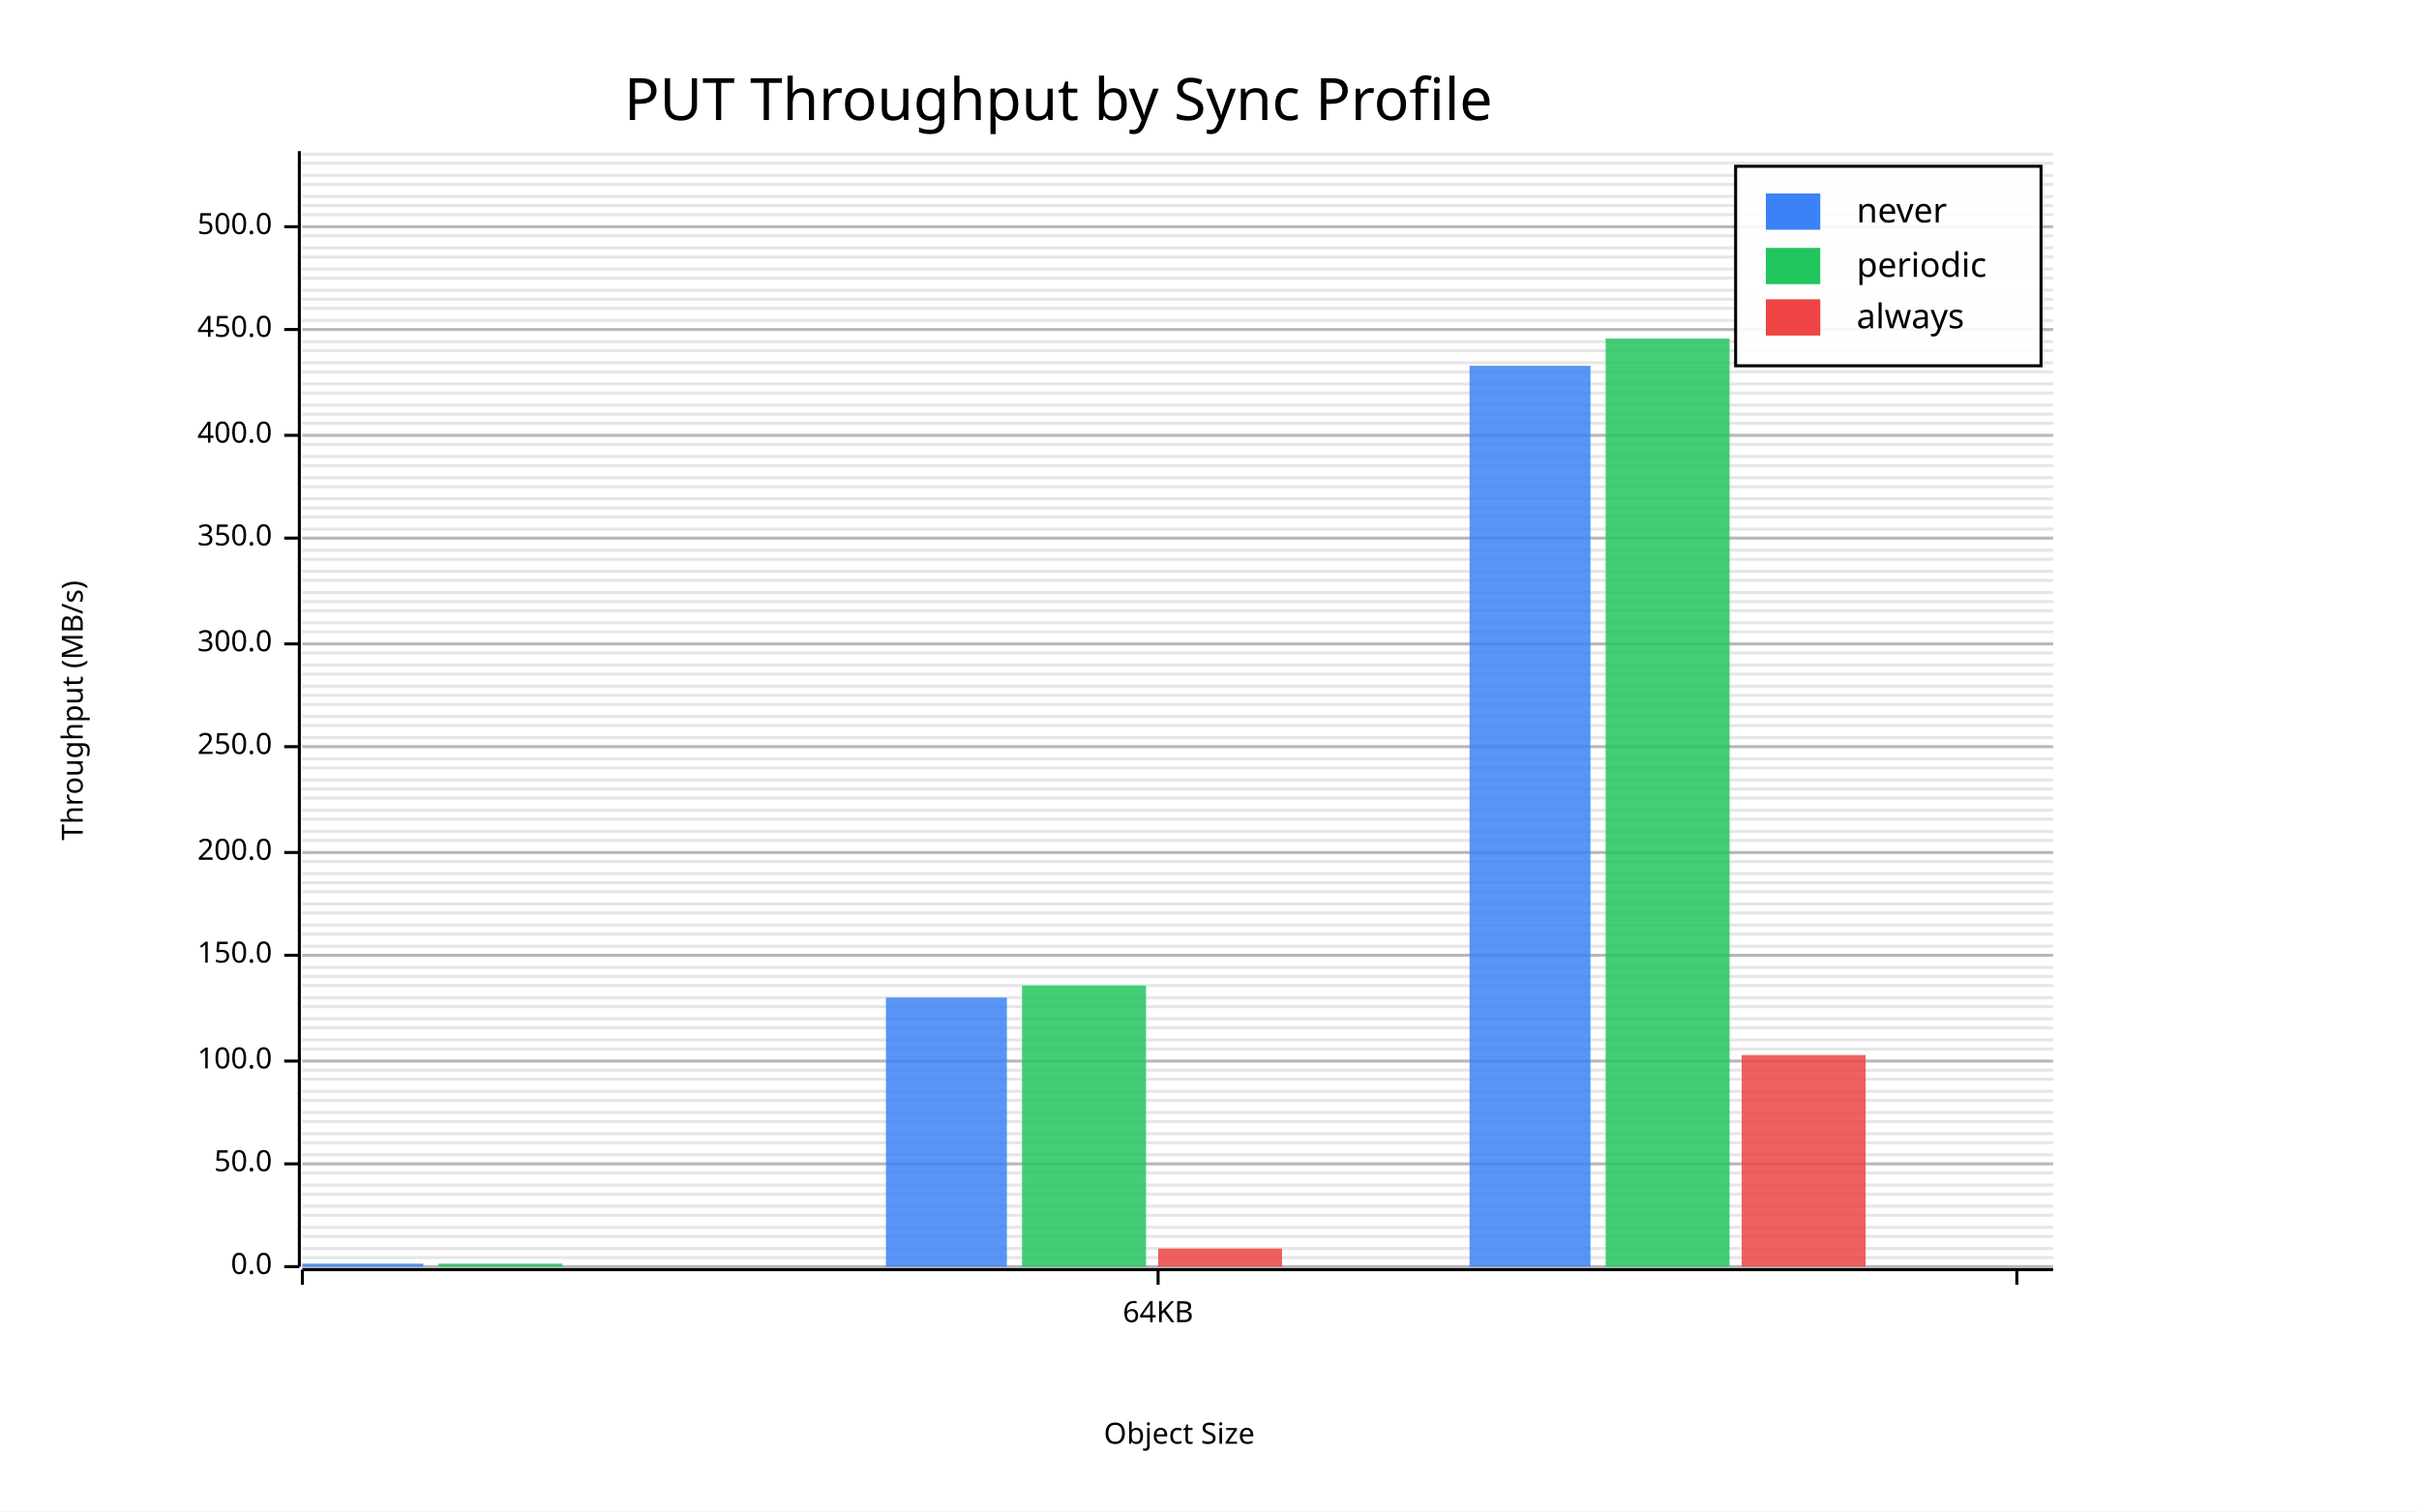
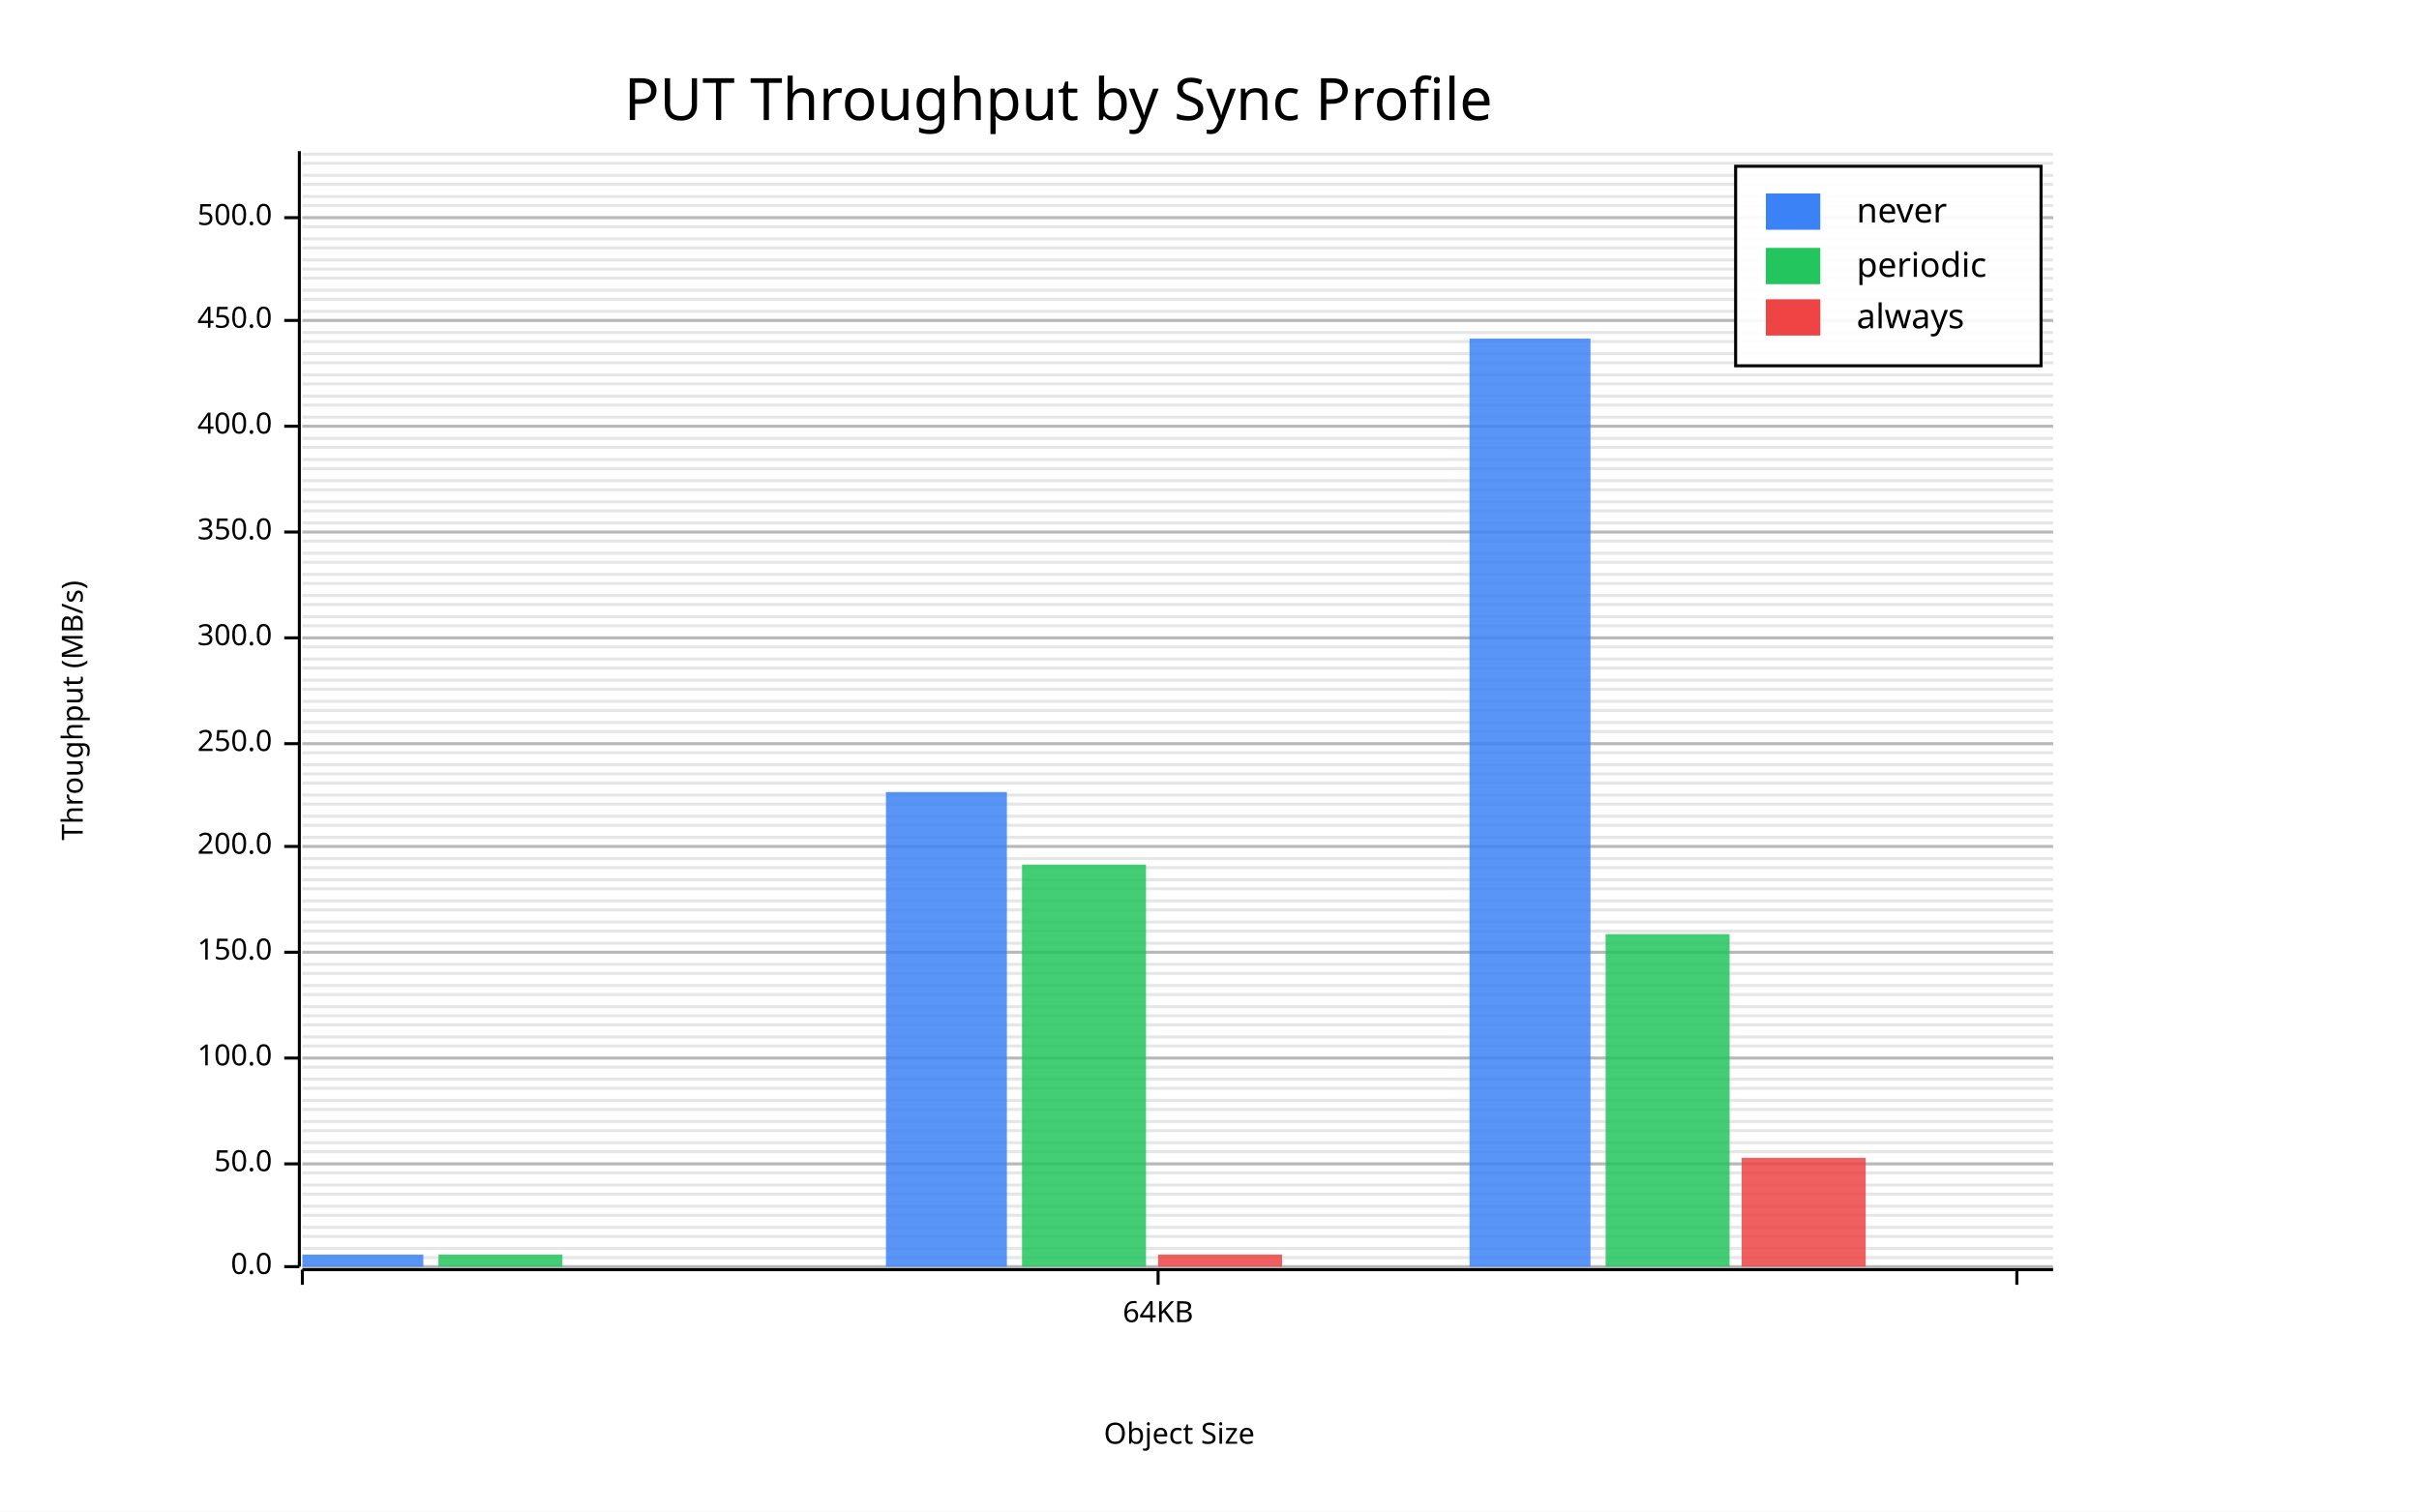
<svg xmlns="http://www.w3.org/2000/svg" width="800" height="500" viewBox="0 0 800 500">
  <rect x="0" y="0" width="800" height="500" opacity="1" fill="#FFFFFF" stroke="none" />
  <text x="350" y="25" dy="0.76em" text-anchor="middle" font-family="sans-serif" font-size="19.355" opacity="1" fill="#000000">
PUT Throughput by Sync Profile
</text>
  <line opacity="0.1" stroke="#000000" stroke-width="1" x1="100" y1="419" x2="679" y2="419" />
  <line opacity="0.1" stroke="#000000" stroke-width="1" x1="100" y1="416" x2="679" y2="416" />
  <line opacity="0.1" stroke="#000000" stroke-width="1" x1="100" y1="413" x2="679" y2="413" />
  <line opacity="0.1" stroke="#000000" stroke-width="1" x1="100" y1="409" x2="679" y2="409" />
  <line opacity="0.1" stroke="#000000" stroke-width="1" x1="100" y1="406" x2="679" y2="406" />
  <line opacity="0.1" stroke="#000000" stroke-width="1" x1="100" y1="402" x2="679" y2="402" />
  <line opacity="0.1" stroke="#000000" stroke-width="1" x1="100" y1="399" x2="679" y2="399" />
  <line opacity="0.1" stroke="#000000" stroke-width="1" x1="100" y1="395" x2="679" y2="395" />
  <line opacity="0.1" stroke="#000000" stroke-width="1" x1="100" y1="392" x2="679" y2="392" />
  <line opacity="0.1" stroke="#000000" stroke-width="1" x1="100" y1="388" x2="679" y2="388" />
  <line opacity="0.1" stroke="#000000" stroke-width="1" x1="100" y1="385" x2="679" y2="385" />
-   <line opacity="0.1" stroke="#000000" stroke-width="1" x1="100" y1="382" x2="679" y2="382" />
+   <line opacity="0.1" stroke="#000000" stroke-width="1" x1="100" y1="381" x2="679" y2="381" />
  <line opacity="0.1" stroke="#000000" stroke-width="1" x1="100" y1="378" x2="679" y2="378" />
-   <line opacity="0.1" stroke="#000000" stroke-width="1" x1="100" y1="375" x2="679" y2="375" />
+   <line opacity="0.1" stroke="#000000" stroke-width="1" x1="100" y1="374" x2="679" y2="374" />
  <line opacity="0.1" stroke="#000000" stroke-width="1" x1="100" y1="371" x2="679" y2="371" />
-   <line opacity="0.1" stroke="#000000" stroke-width="1" x1="100" y1="368" x2="679" y2="368" />
+   <line opacity="0.1" stroke="#000000" stroke-width="1" x1="100" y1="367" x2="679" y2="367" />
  <line opacity="0.1" stroke="#000000" stroke-width="1" x1="100" y1="364" x2="679" y2="364" />
-   <line opacity="0.1" stroke="#000000" stroke-width="1" x1="100" y1="361" x2="679" y2="361" />
+   <line opacity="0.1" stroke="#000000" stroke-width="1" x1="100" y1="360" x2="679" y2="360" />
  <line opacity="0.1" stroke="#000000" stroke-width="1" x1="100" y1="357" x2="679" y2="357" />
-   <line opacity="0.1" stroke="#000000" stroke-width="1" x1="100" y1="354" x2="679" y2="354" />
-   <line opacity="0.1" stroke="#000000" stroke-width="1" x1="100" y1="351" x2="679" y2="351" />
-   <line opacity="0.1" stroke="#000000" stroke-width="1" x1="100" y1="347" x2="679" y2="347" />
-   <line opacity="0.1" stroke="#000000" stroke-width="1" x1="100" y1="344" x2="679" y2="344" />
-   <line opacity="0.1" stroke="#000000" stroke-width="1" x1="100" y1="340" x2="679" y2="340" />
-   <line opacity="0.1" stroke="#000000" stroke-width="1" x1="100" y1="337" x2="679" y2="337" />
+   <line opacity="0.1" stroke="#000000" stroke-width="1" x1="100" y1="353" x2="679" y2="353" />
+   <line opacity="0.1" stroke="#000000" stroke-width="1" x1="100" y1="350" x2="679" y2="350" />
+   <line opacity="0.1" stroke="#000000" stroke-width="1" x1="100" y1="346" x2="679" y2="346" />
+   <line opacity="0.1" stroke="#000000" stroke-width="1" x1="100" y1="343" x2="679" y2="343" />
+   <line opacity="0.1" stroke="#000000" stroke-width="1" x1="100" y1="339" x2="679" y2="339" />
+   <line opacity="0.1" stroke="#000000" stroke-width="1" x1="100" y1="336" x2="679" y2="336" />
  <line opacity="0.1" stroke="#000000" stroke-width="1" x1="100" y1="333" x2="679" y2="333" />
-   <line opacity="0.1" stroke="#000000" stroke-width="1" x1="100" y1="330" x2="679" y2="330" />
+   <line opacity="0.1" stroke="#000000" stroke-width="1" x1="100" y1="329" x2="679" y2="329" />
  <line opacity="0.1" stroke="#000000" stroke-width="1" x1="100" y1="326" x2="679" y2="326" />
-   <line opacity="0.1" stroke="#000000" stroke-width="1" x1="100" y1="323" x2="679" y2="323" />
-   <line opacity="0.1" stroke="#000000" stroke-width="1" x1="100" y1="320" x2="679" y2="320" />
-   <line opacity="0.1" stroke="#000000" stroke-width="1" x1="100" y1="316" x2="679" y2="316" />
-   <line opacity="0.1" stroke="#000000" stroke-width="1" x1="100" y1="313" x2="679" y2="313" />
-   <line opacity="0.1" stroke="#000000" stroke-width="1" x1="100" y1="309" x2="679" y2="309" />
-   <line opacity="0.1" stroke="#000000" stroke-width="1" x1="100" y1="306" x2="679" y2="306" />
-   <line opacity="0.1" stroke="#000000" stroke-width="1" x1="100" y1="302" x2="679" y2="302" />
-   <line opacity="0.1" stroke="#000000" stroke-width="1" x1="100" y1="299" x2="679" y2="299" />
-   <line opacity="0.1" stroke="#000000" stroke-width="1" x1="100" y1="295" x2="679" y2="295" />
-   <line opacity="0.1" stroke="#000000" stroke-width="1" x1="100" y1="292" x2="679" y2="292" />
-   <line opacity="0.1" stroke="#000000" stroke-width="1" x1="100" y1="289" x2="679" y2="289" />
-   <line opacity="0.1" stroke="#000000" stroke-width="1" x1="100" y1="285" x2="679" y2="285" />
-   <line opacity="0.1" stroke="#000000" stroke-width="1" x1="100" y1="282" x2="679" y2="282" />
-   <line opacity="0.1" stroke="#000000" stroke-width="1" x1="100" y1="278" x2="679" y2="278" />
-   <line opacity="0.1" stroke="#000000" stroke-width="1" x1="100" y1="275" x2="679" y2="275" />
-   <line opacity="0.1" stroke="#000000" stroke-width="1" x1="100" y1="271" x2="679" y2="271" />
-   <line opacity="0.1" stroke="#000000" stroke-width="1" x1="100" y1="268" x2="679" y2="268" />
-   <line opacity="0.1" stroke="#000000" stroke-width="1" x1="100" y1="264" x2="679" y2="264" />
-   <line opacity="0.1" stroke="#000000" stroke-width="1" x1="100" y1="261" x2="679" y2="261" />
-   <line opacity="0.1" stroke="#000000" stroke-width="1" x1="100" y1="258" x2="679" y2="258" />
-   <line opacity="0.1" stroke="#000000" stroke-width="1" x1="100" y1="254" x2="679" y2="254" />
-   <line opacity="0.1" stroke="#000000" stroke-width="1" x1="100" y1="251" x2="679" y2="251" />
-   <line opacity="0.1" stroke="#000000" stroke-width="1" x1="100" y1="247" x2="679" y2="247" />
-   <line opacity="0.1" stroke="#000000" stroke-width="1" x1="100" y1="244" x2="679" y2="244" />
-   <line opacity="0.1" stroke="#000000" stroke-width="1" x1="100" y1="240" x2="679" y2="240" />
-   <line opacity="0.1" stroke="#000000" stroke-width="1" x1="100" y1="237" x2="679" y2="237" />
-   <line opacity="0.1" stroke="#000000" stroke-width="1" x1="100" y1="233" x2="679" y2="233" />
-   <line opacity="0.1" stroke="#000000" stroke-width="1" x1="100" y1="230" x2="679" y2="230" />
-   <line opacity="0.1" stroke="#000000" stroke-width="1" x1="100" y1="227" x2="679" y2="227" />
-   <line opacity="0.1" stroke="#000000" stroke-width="1" x1="100" y1="223" x2="679" y2="223" />
-   <line opacity="0.1" stroke="#000000" stroke-width="1" x1="100" y1="220" x2="679" y2="220" />
-   <line opacity="0.1" stroke="#000000" stroke-width="1" x1="100" y1="216" x2="679" y2="216" />
-   <line opacity="0.1" stroke="#000000" stroke-width="1" x1="100" y1="213" x2="679" y2="213" />
-   <line opacity="0.1" stroke="#000000" stroke-width="1" x1="100" y1="209" x2="679" y2="209" />
-   <line opacity="0.1" stroke="#000000" stroke-width="1" x1="100" y1="206" x2="679" y2="206" />
-   <line opacity="0.1" stroke="#000000" stroke-width="1" x1="100" y1="202" x2="679" y2="202" />
-   <line opacity="0.1" stroke="#000000" stroke-width="1" x1="100" y1="199" x2="679" y2="199" />
-   <line opacity="0.1" stroke="#000000" stroke-width="1" x1="100" y1="196" x2="679" y2="196" />
-   <line opacity="0.1" stroke="#000000" stroke-width="1" x1="100" y1="192" x2="679" y2="192" />
-   <line opacity="0.1" stroke="#000000" stroke-width="1" x1="100" y1="189" x2="679" y2="189" />
-   <line opacity="0.1" stroke="#000000" stroke-width="1" x1="100" y1="185" x2="679" y2="185" />
-   <line opacity="0.1" stroke="#000000" stroke-width="1" x1="100" y1="182" x2="679" y2="182" />
-   <line opacity="0.1" stroke="#000000" stroke-width="1" x1="100" y1="178" x2="679" y2="178" />
-   <line opacity="0.1" stroke="#000000" stroke-width="1" x1="100" y1="175" x2="679" y2="175" />
-   <line opacity="0.1" stroke="#000000" stroke-width="1" x1="100" y1="171" x2="679" y2="171" />
-   <line opacity="0.1" stroke="#000000" stroke-width="1" x1="100" y1="168" x2="679" y2="168" />
-   <line opacity="0.1" stroke="#000000" stroke-width="1" x1="100" y1="165" x2="679" y2="165" />
-   <line opacity="0.1" stroke="#000000" stroke-width="1" x1="100" y1="161" x2="679" y2="161" />
-   <line opacity="0.1" stroke="#000000" stroke-width="1" x1="100" y1="158" x2="679" y2="158" />
-   <line opacity="0.1" stroke="#000000" stroke-width="1" x1="100" y1="154" x2="679" y2="154" />
-   <line opacity="0.1" stroke="#000000" stroke-width="1" x1="100" y1="151" x2="679" y2="151" />
-   <line opacity="0.1" stroke="#000000" stroke-width="1" x1="100" y1="147" x2="679" y2="147" />
-   <line opacity="0.1" stroke="#000000" stroke-width="1" x1="100" y1="144" x2="679" y2="144" />
-   <line opacity="0.1" stroke="#000000" stroke-width="1" x1="100" y1="140" x2="679" y2="140" />
-   <line opacity="0.1" stroke="#000000" stroke-width="1" x1="100" y1="137" x2="679" y2="137" />
+   <line opacity="0.1" stroke="#000000" stroke-width="1" x1="100" y1="322" x2="679" y2="322" />
+   <line opacity="0.1" stroke="#000000" stroke-width="1" x1="100" y1="319" x2="679" y2="319" />
+   <line opacity="0.1" stroke="#000000" stroke-width="1" x1="100" y1="315" x2="679" y2="315" />
+   <line opacity="0.1" stroke="#000000" stroke-width="1" x1="100" y1="312" x2="679" y2="312" />
+   <line opacity="0.1" stroke="#000000" stroke-width="1" x1="100" y1="308" x2="679" y2="308" />
+   <line opacity="0.1" stroke="#000000" stroke-width="1" x1="100" y1="305" x2="679" y2="305" />
+   <line opacity="0.1" stroke="#000000" stroke-width="1" x1="100" y1="301" x2="679" y2="301" />
+   <line opacity="0.1" stroke="#000000" stroke-width="1" x1="100" y1="298" x2="679" y2="298" />
+   <line opacity="0.1" stroke="#000000" stroke-width="1" x1="100" y1="294" x2="679" y2="294" />
+   <line opacity="0.1" stroke="#000000" stroke-width="1" x1="100" y1="291" x2="679" y2="291" />
+   <line opacity="0.1" stroke="#000000" stroke-width="1" x1="100" y1="287" x2="679" y2="287" />
+   <line opacity="0.1" stroke="#000000" stroke-width="1" x1="100" y1="284" x2="679" y2="284" />
+   <line opacity="0.1" stroke="#000000" stroke-width="1" x1="100" y1="280" x2="679" y2="280" />
+   <line opacity="0.1" stroke="#000000" stroke-width="1" x1="100" y1="277" x2="679" y2="277" />
+   <line opacity="0.1" stroke="#000000" stroke-width="1" x1="100" y1="273" x2="679" y2="273" />
+   <line opacity="0.1" stroke="#000000" stroke-width="1" x1="100" y1="270" x2="679" y2="270" />
+   <line opacity="0.1" stroke="#000000" stroke-width="1" x1="100" y1="266" x2="679" y2="266" />
+   <line opacity="0.1" stroke="#000000" stroke-width="1" x1="100" y1="263" x2="679" y2="263" />
+   <line opacity="0.1" stroke="#000000" stroke-width="1" x1="100" y1="259" x2="679" y2="259" />
+   <line opacity="0.1" stroke="#000000" stroke-width="1" x1="100" y1="256" x2="679" y2="256" />
+   <line opacity="0.1" stroke="#000000" stroke-width="1" x1="100" y1="253" x2="679" y2="253" />
+   <line opacity="0.1" stroke="#000000" stroke-width="1" x1="100" y1="249" x2="679" y2="249" />
+   <line opacity="0.1" stroke="#000000" stroke-width="1" x1="100" y1="246" x2="679" y2="246" />
+   <line opacity="0.1" stroke="#000000" stroke-width="1" x1="100" y1="242" x2="679" y2="242" />
+   <line opacity="0.1" stroke="#000000" stroke-width="1" x1="100" y1="239" x2="679" y2="239" />
+   <line opacity="0.1" stroke="#000000" stroke-width="1" x1="100" y1="235" x2="679" y2="235" />
+   <line opacity="0.1" stroke="#000000" stroke-width="1" x1="100" y1="232" x2="679" y2="232" />
+   <line opacity="0.1" stroke="#000000" stroke-width="1" x1="100" y1="228" x2="679" y2="228" />
+   <line opacity="0.1" stroke="#000000" stroke-width="1" x1="100" y1="225" x2="679" y2="225" />
+   <line opacity="0.1" stroke="#000000" stroke-width="1" x1="100" y1="221" x2="679" y2="221" />
+   <line opacity="0.1" stroke="#000000" stroke-width="1" x1="100" y1="218" x2="679" y2="218" />
+   <line opacity="0.1" stroke="#000000" stroke-width="1" x1="100" y1="214" x2="679" y2="214" />
+   <line opacity="0.1" stroke="#000000" stroke-width="1" x1="100" y1="211" x2="679" y2="211" />
+   <line opacity="0.1" stroke="#000000" stroke-width="1" x1="100" y1="207" x2="679" y2="207" />
+   <line opacity="0.1" stroke="#000000" stroke-width="1" x1="100" y1="204" x2="679" y2="204" />
+   <line opacity="0.1" stroke="#000000" stroke-width="1" x1="100" y1="200" x2="679" y2="200" />
+   <line opacity="0.1" stroke="#000000" stroke-width="1" x1="100" y1="197" x2="679" y2="197" />
+   <line opacity="0.1" stroke="#000000" stroke-width="1" x1="100" y1="193" x2="679" y2="193" />
+   <line opacity="0.1" stroke="#000000" stroke-width="1" x1="100" y1="190" x2="679" y2="190" />
+   <line opacity="0.1" stroke="#000000" stroke-width="1" x1="100" y1="186" x2="679" y2="186" />
+   <line opacity="0.1" stroke="#000000" stroke-width="1" x1="100" y1="183" x2="679" y2="183" />
+   <line opacity="0.1" stroke="#000000" stroke-width="1" x1="100" y1="179" x2="679" y2="179" />
+   <line opacity="0.1" stroke="#000000" stroke-width="1" x1="100" y1="176" x2="679" y2="176" />
+   <line opacity="0.1" stroke="#000000" stroke-width="1" x1="100" y1="173" x2="679" y2="173" />
+   <line opacity="0.1" stroke="#000000" stroke-width="1" x1="100" y1="169" x2="679" y2="169" />
+   <line opacity="0.1" stroke="#000000" stroke-width="1" x1="100" y1="166" x2="679" y2="166" />
+   <line opacity="0.1" stroke="#000000" stroke-width="1" x1="100" y1="162" x2="679" y2="162" />
+   <line opacity="0.1" stroke="#000000" stroke-width="1" x1="100" y1="159" x2="679" y2="159" />
+   <line opacity="0.1" stroke="#000000" stroke-width="1" x1="100" y1="155" x2="679" y2="155" />
+   <line opacity="0.1" stroke="#000000" stroke-width="1" x1="100" y1="152" x2="679" y2="152" />
+   <line opacity="0.1" stroke="#000000" stroke-width="1" x1="100" y1="148" x2="679" y2="148" />
+   <line opacity="0.1" stroke="#000000" stroke-width="1" x1="100" y1="145" x2="679" y2="145" />
+   <line opacity="0.1" stroke="#000000" stroke-width="1" x1="100" y1="141" x2="679" y2="141" />
+   <line opacity="0.1" stroke="#000000" stroke-width="1" x1="100" y1="138" x2="679" y2="138" />
  <line opacity="0.1" stroke="#000000" stroke-width="1" x1="100" y1="134" x2="679" y2="134" />
-   <line opacity="0.1" stroke="#000000" stroke-width="1" x1="100" y1="130" x2="679" y2="130" />
+   <line opacity="0.1" stroke="#000000" stroke-width="1" x1="100" y1="131" x2="679" y2="131" />
  <line opacity="0.1" stroke="#000000" stroke-width="1" x1="100" y1="127" x2="679" y2="127" />
-   <line opacity="0.1" stroke="#000000" stroke-width="1" x1="100" y1="123" x2="679" y2="123" />
+   <line opacity="0.1" stroke="#000000" stroke-width="1" x1="100" y1="124" x2="679" y2="124" />
  <line opacity="0.1" stroke="#000000" stroke-width="1" x1="100" y1="120" x2="679" y2="120" />
-   <line opacity="0.1" stroke="#000000" stroke-width="1" x1="100" y1="116" x2="679" y2="116" />
+   <line opacity="0.1" stroke="#000000" stroke-width="1" x1="100" y1="117" x2="679" y2="117" />
  <line opacity="0.1" stroke="#000000" stroke-width="1" x1="100" y1="113" x2="679" y2="113" />
-   <line opacity="0.1" stroke="#000000" stroke-width="1" x1="100" y1="109" x2="679" y2="109" />
+   <line opacity="0.1" stroke="#000000" stroke-width="1" x1="100" y1="110" x2="679" y2="110" />
  <line opacity="0.1" stroke="#000000" stroke-width="1" x1="100" y1="106" x2="679" y2="106" />
-   <line opacity="0.1" stroke="#000000" stroke-width="1" x1="100" y1="102" x2="679" y2="102" />
+   <line opacity="0.1" stroke="#000000" stroke-width="1" x1="100" y1="103" x2="679" y2="103" />
  <line opacity="0.1" stroke="#000000" stroke-width="1" x1="100" y1="99" x2="679" y2="99" />
  <line opacity="0.1" stroke="#000000" stroke-width="1" x1="100" y1="96" x2="679" y2="96" />
  <line opacity="0.1" stroke="#000000" stroke-width="1" x1="100" y1="92" x2="679" y2="92" />
  <line opacity="0.1" stroke="#000000" stroke-width="1" x1="100" y1="89" x2="679" y2="89" />
-   <line opacity="0.1" stroke="#000000" stroke-width="1" x1="100" y1="85" x2="679" y2="85" />
+   <line opacity="0.1" stroke="#000000" stroke-width="1" x1="100" y1="86" x2="679" y2="86" />
  <line opacity="0.1" stroke="#000000" stroke-width="1" x1="100" y1="82" x2="679" y2="82" />
-   <line opacity="0.1" stroke="#000000" stroke-width="1" x1="100" y1="78" x2="679" y2="78" />
+   <line opacity="0.1" stroke="#000000" stroke-width="1" x1="100" y1="79" x2="679" y2="79" />
  <line opacity="0.1" stroke="#000000" stroke-width="1" x1="100" y1="75" x2="679" y2="75" />
-   <line opacity="0.1" stroke="#000000" stroke-width="1" x1="100" y1="71" x2="679" y2="71" />
+   <line opacity="0.1" stroke="#000000" stroke-width="1" x1="100" y1="72" x2="679" y2="72" />
  <line opacity="0.1" stroke="#000000" stroke-width="1" x1="100" y1="68" x2="679" y2="68" />
  <line opacity="0.1" stroke="#000000" stroke-width="1" x1="100" y1="65" x2="679" y2="65" />
  <line opacity="0.1" stroke="#000000" stroke-width="1" x1="100" y1="61" x2="679" y2="61" />
  <line opacity="0.1" stroke="#000000" stroke-width="1" x1="100" y1="58" x2="679" y2="58" />
  <line opacity="0.1" stroke="#000000" stroke-width="1" x1="100" y1="54" x2="679" y2="54" />
  <line opacity="0.1" stroke="#000000" stroke-width="1" x1="100" y1="51" x2="679" y2="51" />
  <text x="20" y="235" dy="0.76em" text-anchor="middle" font-family="sans-serif" font-size="9.677" opacity="1" fill="#000000" transform="rotate(270, 20, 235)">
Throughput (MB/s)
</text>
  <text x="390" y="480" dy="-0.5ex" text-anchor="middle" font-family="sans-serif" font-size="9.677" opacity="1" fill="#000000">
Object Size
</text>
  <line opacity="0.2" stroke="#000000" stroke-width="1" x1="100" y1="419" x2="679" y2="419" />
  <line opacity="0.2" stroke="#000000" stroke-width="1" x1="100" y1="385" x2="679" y2="385" />
-   <line opacity="0.2" stroke="#000000" stroke-width="1" x1="100" y1="351" x2="679" y2="351" />
-   <line opacity="0.2" stroke="#000000" stroke-width="1" x1="100" y1="316" x2="679" y2="316" />
-   <line opacity="0.2" stroke="#000000" stroke-width="1" x1="100" y1="282" x2="679" y2="282" />
-   <line opacity="0.2" stroke="#000000" stroke-width="1" x1="100" y1="247" x2="679" y2="247" />
-   <line opacity="0.2" stroke="#000000" stroke-width="1" x1="100" y1="213" x2="679" y2="213" />
-   <line opacity="0.2" stroke="#000000" stroke-width="1" x1="100" y1="178" x2="679" y2="178" />
-   <line opacity="0.2" stroke="#000000" stroke-width="1" x1="100" y1="144" x2="679" y2="144" />
-   <line opacity="0.2" stroke="#000000" stroke-width="1" x1="100" y1="109" x2="679" y2="109" />
-   <line opacity="0.2" stroke="#000000" stroke-width="1" x1="100" y1="75" x2="679" y2="75" />
+   <line opacity="0.2" stroke="#000000" stroke-width="1" x1="100" y1="350" x2="679" y2="350" />
+   <line opacity="0.2" stroke="#000000" stroke-width="1" x1="100" y1="315" x2="679" y2="315" />
+   <line opacity="0.2" stroke="#000000" stroke-width="1" x1="100" y1="280" x2="679" y2="280" />
+   <line opacity="0.2" stroke="#000000" stroke-width="1" x1="100" y1="246" x2="679" y2="246" />
+   <line opacity="0.2" stroke="#000000" stroke-width="1" x1="100" y1="211" x2="679" y2="211" />
+   <line opacity="0.2" stroke="#000000" stroke-width="1" x1="100" y1="176" x2="679" y2="176" />
+   <line opacity="0.2" stroke="#000000" stroke-width="1" x1="100" y1="141" x2="679" y2="141" />
+   <line opacity="0.2" stroke="#000000" stroke-width="1" x1="100" y1="106" x2="679" y2="106" />
+   <line opacity="0.2" stroke="#000000" stroke-width="1" x1="100" y1="72" x2="679" y2="72" />
  <polyline fill="none" opacity="1" stroke="#000000" stroke-width="1" points="99,50 99,419 " />
  <text x="90" y="419" dy="0.5ex" text-anchor="end" font-family="sans-serif" font-size="9.677" opacity="1" fill="#000000">
0.0
</text>
  <polyline fill="none" opacity="1" stroke="#000000" stroke-width="1" points="94,419 99,419 " />
  <text x="90" y="385" dy="0.5ex" text-anchor="end" font-family="sans-serif" font-size="9.677" opacity="1" fill="#000000">
50.0
</text>
  <polyline fill="none" opacity="1" stroke="#000000" stroke-width="1" points="94,385 99,385 " />
-   <text x="90" y="351" dy="0.5ex" text-anchor="end" font-family="sans-serif" font-size="9.677" opacity="1" fill="#000000">
+   <text x="90" y="350" dy="0.5ex" text-anchor="end" font-family="sans-serif" font-size="9.677" opacity="1" fill="#000000">
100.0
</text>
-   <polyline fill="none" opacity="1" stroke="#000000" stroke-width="1" points="94,351 99,351 " />
-   <text x="90" y="316" dy="0.5ex" text-anchor="end" font-family="sans-serif" font-size="9.677" opacity="1" fill="#000000">
+   <polyline fill="none" opacity="1" stroke="#000000" stroke-width="1" points="94,350 99,350 " />
+   <text x="90" y="315" dy="0.5ex" text-anchor="end" font-family="sans-serif" font-size="9.677" opacity="1" fill="#000000">
150.0
</text>
-   <polyline fill="none" opacity="1" stroke="#000000" stroke-width="1" points="94,316 99,316 " />
-   <text x="90" y="282" dy="0.5ex" text-anchor="end" font-family="sans-serif" font-size="9.677" opacity="1" fill="#000000">
+   <polyline fill="none" opacity="1" stroke="#000000" stroke-width="1" points="94,315 99,315 " />
+   <text x="90" y="280" dy="0.5ex" text-anchor="end" font-family="sans-serif" font-size="9.677" opacity="1" fill="#000000">
200.0
</text>
-   <polyline fill="none" opacity="1" stroke="#000000" stroke-width="1" points="94,282 99,282 " />
-   <text x="90" y="247" dy="0.5ex" text-anchor="end" font-family="sans-serif" font-size="9.677" opacity="1" fill="#000000">
+   <polyline fill="none" opacity="1" stroke="#000000" stroke-width="1" points="94,280 99,280 " />
+   <text x="90" y="246" dy="0.5ex" text-anchor="end" font-family="sans-serif" font-size="9.677" opacity="1" fill="#000000">
250.0
</text>
-   <polyline fill="none" opacity="1" stroke="#000000" stroke-width="1" points="94,247 99,247 " />
-   <text x="90" y="213" dy="0.5ex" text-anchor="end" font-family="sans-serif" font-size="9.677" opacity="1" fill="#000000">
+   <polyline fill="none" opacity="1" stroke="#000000" stroke-width="1" points="94,246 99,246 " />
+   <text x="90" y="211" dy="0.5ex" text-anchor="end" font-family="sans-serif" font-size="9.677" opacity="1" fill="#000000">
300.0
</text>
-   <polyline fill="none" opacity="1" stroke="#000000" stroke-width="1" points="94,213 99,213 " />
-   <text x="90" y="178" dy="0.5ex" text-anchor="end" font-family="sans-serif" font-size="9.677" opacity="1" fill="#000000">
+   <polyline fill="none" opacity="1" stroke="#000000" stroke-width="1" points="94,211 99,211 " />
+   <text x="90" y="176" dy="0.5ex" text-anchor="end" font-family="sans-serif" font-size="9.677" opacity="1" fill="#000000">
350.0
</text>
-   <polyline fill="none" opacity="1" stroke="#000000" stroke-width="1" points="94,178 99,178 " />
-   <text x="90" y="144" dy="0.5ex" text-anchor="end" font-family="sans-serif" font-size="9.677" opacity="1" fill="#000000">
+   <polyline fill="none" opacity="1" stroke="#000000" stroke-width="1" points="94,176 99,176 " />
+   <text x="90" y="141" dy="0.5ex" text-anchor="end" font-family="sans-serif" font-size="9.677" opacity="1" fill="#000000">
400.0
</text>
-   <polyline fill="none" opacity="1" stroke="#000000" stroke-width="1" points="94,144 99,144 " />
-   <text x="90" y="109" dy="0.5ex" text-anchor="end" font-family="sans-serif" font-size="9.677" opacity="1" fill="#000000">
+   <polyline fill="none" opacity="1" stroke="#000000" stroke-width="1" points="94,141 99,141 " />
+   <text x="90" y="106" dy="0.5ex" text-anchor="end" font-family="sans-serif" font-size="9.677" opacity="1" fill="#000000">
450.0
</text>
-   <polyline fill="none" opacity="1" stroke="#000000" stroke-width="1" points="94,109 99,109 " />
-   <text x="90" y="75" dy="0.5ex" text-anchor="end" font-family="sans-serif" font-size="9.677" opacity="1" fill="#000000">
+   <polyline fill="none" opacity="1" stroke="#000000" stroke-width="1" points="94,106 99,106 " />
+   <text x="90" y="72" dy="0.5ex" text-anchor="end" font-family="sans-serif" font-size="9.677" opacity="1" fill="#000000">
500.0
</text>
-   <polyline fill="none" opacity="1" stroke="#000000" stroke-width="1" points="94,75 99,75 " />
+   <polyline fill="none" opacity="1" stroke="#000000" stroke-width="1" points="94,72 99,72 " />
  <polyline fill="none" opacity="1" stroke="#000000" stroke-width="1" points="100,420 679,420 " />
  <text x="100" y="430" dy="0.76em" text-anchor="middle" font-family="sans-serif" font-size="9.677" opacity="1" fill="#000000">

</text>
  <polyline fill="none" opacity="1" stroke="#000000" stroke-width="1" points="100,420 100,425 " />
  <text x="383" y="430" dy="0.76em" text-anchor="middle" font-family="sans-serif" font-size="9.677" opacity="1" fill="#000000">
64KB
</text>
  <polyline fill="none" opacity="1" stroke="#000000" stroke-width="1" points="383,420 383,425 " />
  <text x="667" y="430" dy="0.76em" text-anchor="middle" font-family="sans-serif" font-size="9.677" opacity="1" fill="#000000">

</text>
  <polyline fill="none" opacity="1" stroke="#000000" stroke-width="1" points="667,420 667,425 " />
-   <rect x="100" y="418" width="40" height="1" opacity="0.85" fill="#3B82F6" stroke="none" />
-   <rect x="293" y="330" width="40" height="89" opacity="0.85" fill="#3B82F6" stroke="none" />
-   <rect x="486" y="121" width="40" height="298" opacity="0.85" fill="#3B82F6" stroke="none" />
-   <rect x="145" y="418" width="41" height="1" opacity="0.85" fill="#22C55E" stroke="none" />
-   <rect x="338" y="326" width="41" height="93" opacity="0.85" fill="#22C55E" stroke="none" />
-   <rect x="531" y="112" width="41" height="307" opacity="0.85" fill="#22C55E" stroke="none" />
+   <rect x="100" y="415" width="40" height="4" opacity="0.85" fill="#3B82F6" stroke="none" />
+   <rect x="293" y="262" width="40" height="157" opacity="0.85" fill="#3B82F6" stroke="none" />
+   <rect x="486" y="112" width="40" height="307" opacity="0.85" fill="#3B82F6" stroke="none" />
+   <rect x="145" y="415" width="41" height="4" opacity="0.85" fill="#22C55E" stroke="none" />
+   <rect x="338" y="286" width="41" height="133" opacity="0.85" fill="#22C55E" stroke="none" />
+   <rect x="531" y="309" width="41" height="110" opacity="0.85" fill="#22C55E" stroke="none" />
  <rect x="190" y="419" width="41" height="0" opacity="0.85" fill="#EF4444" stroke="none" />
-   <rect x="383" y="413" width="41" height="6" opacity="0.85" fill="#EF4444" stroke="none" />
-   <rect x="576" y="349" width="41" height="70" opacity="0.85" fill="#EF4444" stroke="none" />
+   <rect x="383" y="415" width="41" height="4" opacity="0.85" fill="#EF4444" stroke="none" />
+   <rect x="576" y="383" width="41" height="36" opacity="0.85" fill="#EF4444" stroke="none" />
  <rect x="574" y="55" width="101" height="66" opacity="0.9" fill="#FFFFFF" stroke="none" />
  <rect x="574" y="55" width="101" height="66" opacity="1" fill="none" stroke="#000000" />
  <text x="614" y="65" dy="0.76em" text-anchor="start" font-family="sans-serif" font-size="11.29" opacity="1" fill="#000000">
never
</text>
  <text x="614" y="83" dy="0.76em" text-anchor="start" font-family="sans-serif" font-size="11.29" opacity="1" fill="#000000">
periodic
</text>
  <text x="614" y="100" dy="0.76em" text-anchor="start" font-family="sans-serif" font-size="11.29" opacity="1" fill="#000000">
always
</text>
  <rect x="584" y="64" width="18" height="12" opacity="1" fill="#3B82F6" stroke="none" />
  <rect x="584" y="82" width="18" height="12" opacity="1" fill="#22C55E" stroke="none" />
  <rect x="584" y="99" width="18" height="12" opacity="1" fill="#EF4444" stroke="none" />
</svg>
